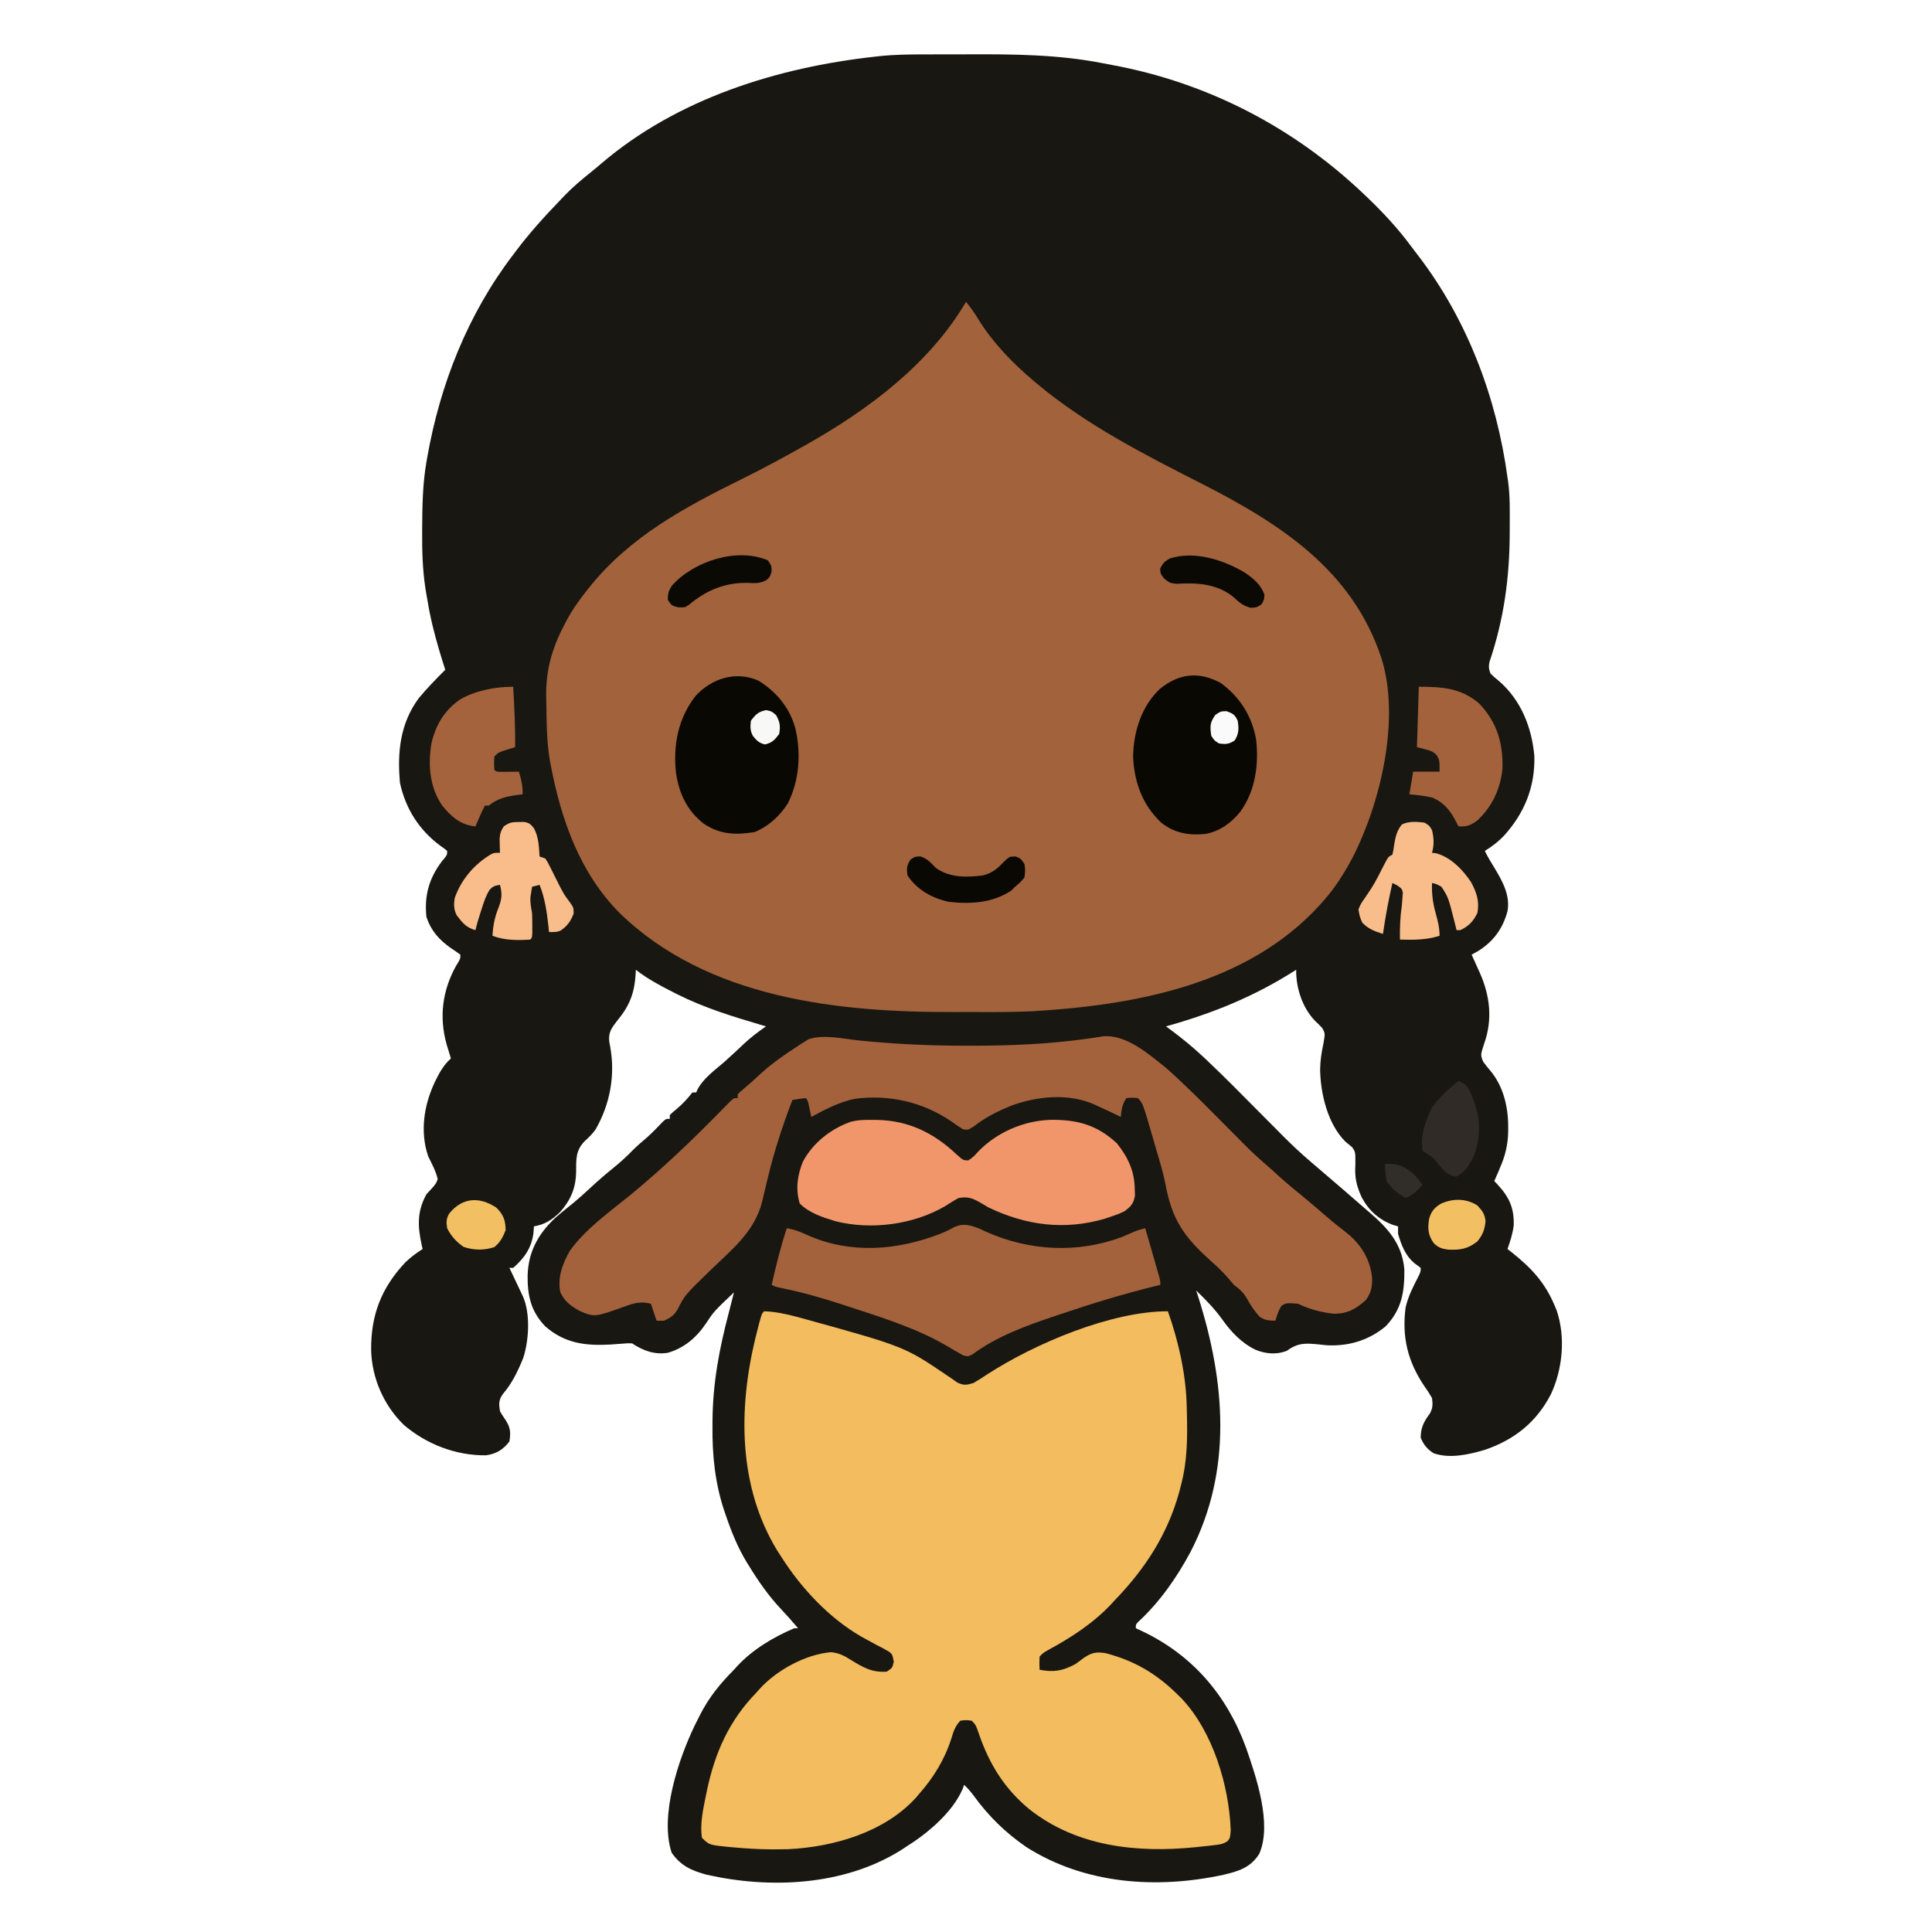
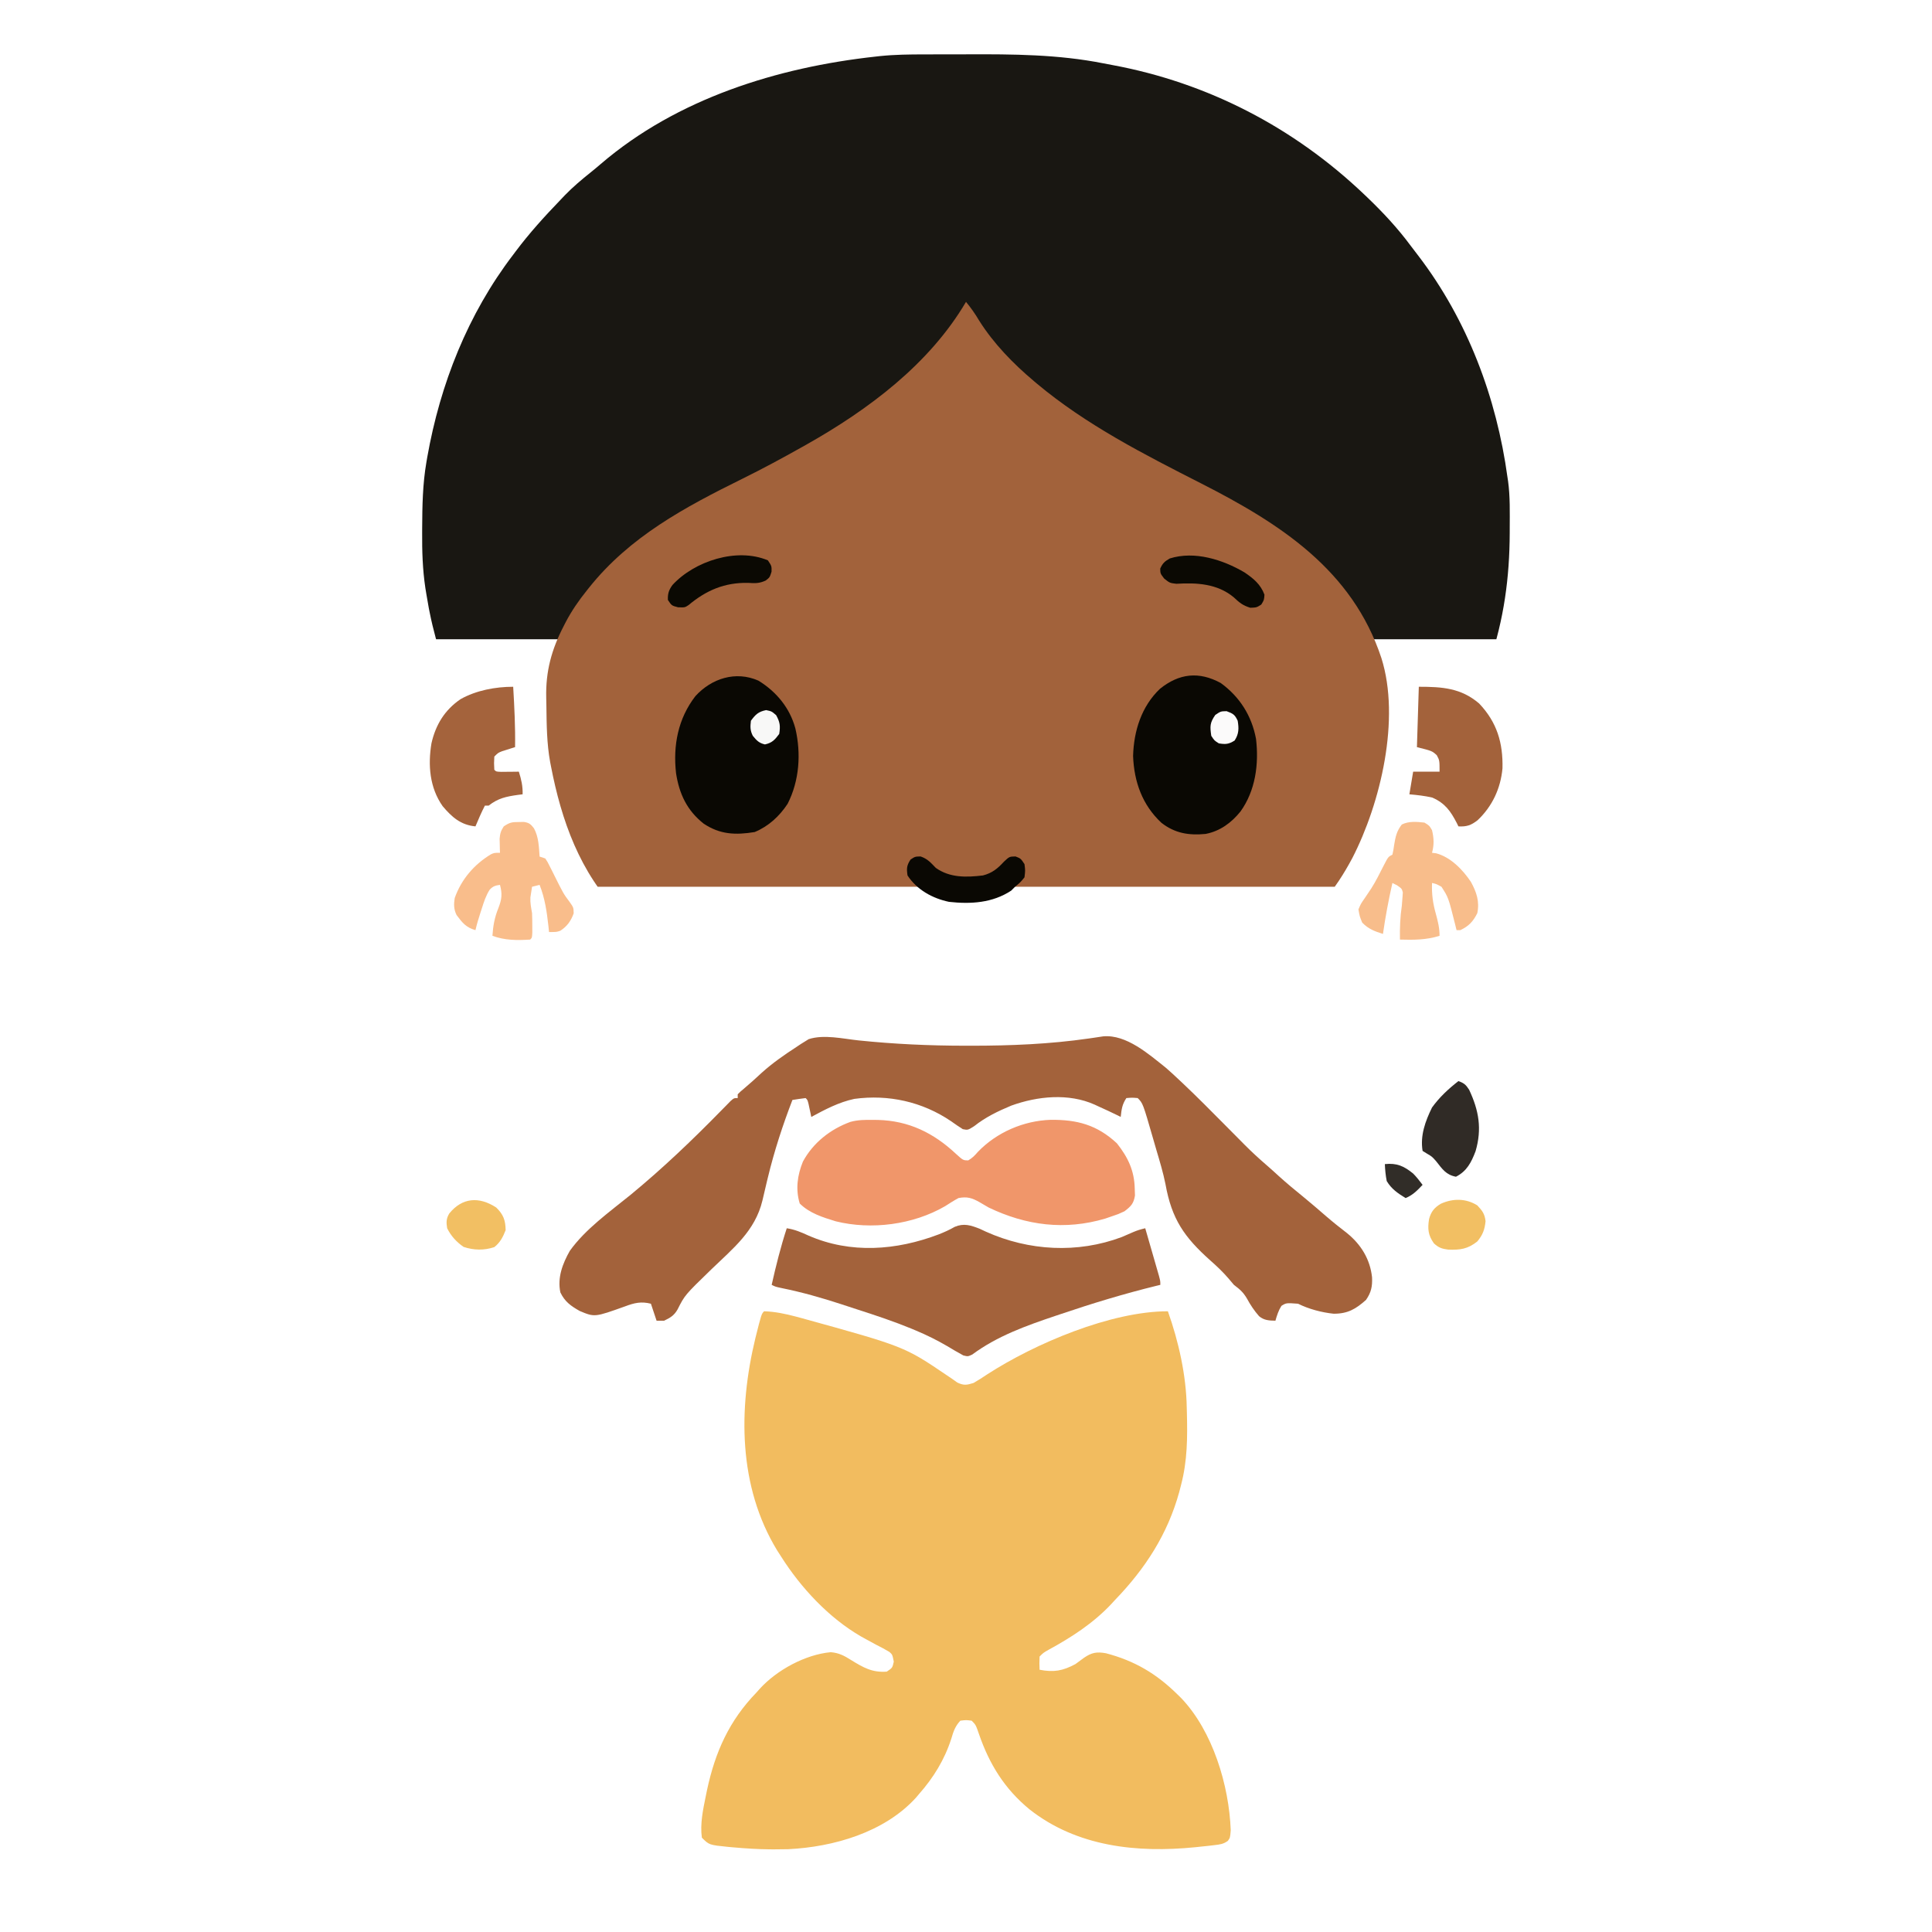
<svg xmlns="http://www.w3.org/2000/svg" viewBox="0 0 1024 1024" preserveAspectRatio="xMidYMid meet" id="mermaid-svg">
-   <path d="M0 0 C1.447 -0.003 2.893 -0.007 4.34 -0.01 C7.366 -0.016 10.393 -0.018 13.419 -0.017 C16.464 -0.017 19.51 -0.024 22.555 -0.038 C46.688 -0.145 70.893 0.005 94.66 4.713 C96.263 5.029 97.869 5.335 99.477 5.631 C150.102 15.003 195.754 38.727 232.965 74.168 C233.564 74.738 234.163 75.308 234.78 75.896 C243.123 83.899 250.768 92.118 257.654 101.409 C258.983 103.192 260.338 104.952 261.699 106.711 C287.762 140.8 303.194 181.89 308.965 224.168 C309.069 224.846 309.173 225.524 309.28 226.223 C310.4 234.431 310.165 242.775 310.152 251.043 C310.151 251.874 310.15 252.705 310.148 253.562 C310.079 277.323 307.095 299.358 299.416 322.01 C298.901 324.472 299.07 325.83 299.965 328.168 C302.004 330.141 302.004 330.141 304.59 332.23 C316.141 342.364 321.855 356.666 323.203 371.852 C323.644 388.194 317.974 402.142 307.15 414.059 C304.016 417.367 300.805 419.781 296.965 422.168 C298.408 425.178 300.064 427.968 301.84 430.793 C306.135 437.952 310.544 445.573 308.965 454.168 C306.48 463.341 301.558 470.094 293.527 475.168 C292.342 475.839 291.155 476.507 289.965 477.168 C290.447 478.23 290.929 479.292 291.426 480.387 C292.064 481.814 292.702 483.241 293.34 484.668 C293.498 485.016 293.498 485.016 294.301 486.777 C299.772 499.088 301.153 511.742 296.527 524.543 C294.638 530.376 294.638 530.376 296.082 533.875 C297.902 536.355 297.902 536.355 299.941 538.73 C306.779 546.967 309.36 557.876 309.34 568.355 C309.339 569.19 309.338 570.025 309.337 570.886 C309.204 577.873 307.794 583.759 304.965 590.168 C304.657 590.921 304.349 591.674 304.031 592.449 C303.374 594.035 302.675 595.605 301.965 597.168 C302.435 597.653 302.906 598.137 303.391 598.637 C309.733 605.465 312.532 611.151 312.27 620.559 C311.758 624.942 310.446 629.025 308.965 633.168 C309.666 633.713 310.367 634.259 311.09 634.82 C321.466 643.068 328.812 650.825 333.965 663.168 C334.306 663.984 334.648 664.8 335 665.641 C339.833 679.826 338.229 696.783 331.965 710.168 C324.327 724.951 312.697 734.174 297.156 739.555 C288.678 742.069 278.512 744.444 269.863 741.438 C266.551 739.439 264.37 736.721 262.965 733.168 C262.965 727.725 264.754 724.481 267.906 720.258 C269.403 717.304 269.395 715.451 268.965 712.168 C267.645 709.845 266.334 707.813 264.777 705.668 C256.05 692.701 252.935 679.696 254.965 664.168 C256.273 658.351 258.912 653.205 261.633 647.941 C262.965 645.168 262.965 645.168 262.965 643.168 C261.913 642.384 260.861 641.6 259.777 640.793 C254.821 636.723 252.786 631.193 250.965 625.168 C250.965 623.848 250.965 622.528 250.965 621.168 C250.099 620.92 249.232 620.673 248.34 620.418 C240.9 617.662 235.448 612.835 231.734 605.855 C228.883 599.596 227.905 595.279 228.34 588.355 C228.38 581.791 228.38 581.791 226.691 579.258 C225.489 578.238 224.271 577.235 223.043 576.246 C213.613 566.816 209.921 550.964 209.652 538.168 C209.717 533.343 210.381 529 211.402 524.293 C212.343 518.842 212.343 518.842 210.75 516 C209.537 514.713 208.279 513.467 206.984 512.262 C200.202 505.23 196.831 494.742 196.965 485.168 C196.498 485.465 196.031 485.761 195.551 486.067 C174.221 499.548 152.243 508.422 127.965 515.168 C128.729 515.727 129.494 516.287 130.281 516.863 C136.335 521.364 142.122 526.059 147.621 531.227 C148.253 531.818 148.884 532.41 149.535 533.019 C158.868 541.832 167.861 550.996 176.902 560.105 C180.513 563.743 184.126 567.376 187.742 571.008 C188.551 571.825 189.359 572.641 190.192 573.483 C194.948 578.259 199.83 582.802 204.965 587.168 C206.07 588.118 207.176 589.069 208.281 590.02 C209.363 590.944 210.445 591.869 211.527 592.793 C218.433 598.706 225.336 604.62 232.176 610.608 C233.345 611.627 234.517 612.641 235.695 613.649 C245.599 622.134 253.104 630.441 254.301 643.965 C254.418 655.855 252.96 665.218 244.371 674.16 C235.368 681.673 224.511 684.838 212.965 684.168 C211.83 684.046 210.696 683.923 209.527 683.797 C202.124 683.036 198.01 682.7 191.965 687.168 C186.533 689.271 180.761 688.746 175.465 686.605 C167.955 682.948 162.487 677.139 157.711 670.398 C153.636 664.769 148.973 659.976 143.965 655.168 C144.152 655.745 144.152 655.745 145.102 658.664 C159.356 703.633 163.293 750.646 140.94 793.771 C133.667 807.327 124.683 820.248 113.328 830.715 C111.965 832.168 111.965 832.168 111.965 834.168 C112.969 834.629 113.973 835.091 115.008 835.566 C141.817 848.218 160.13 869.449 170.328 897.305 C175.743 912.876 184.341 937.887 177.402 953.73 C172.843 961.029 166.379 962.993 158.396 964.852 C123.042 972.503 84.994 969.872 53.965 950.168 C42.827 942.508 33.903 933.755 25.98 922.84 C24.402 920.748 22.881 918.939 20.965 917.168 C20.835 917.533 20.835 917.533 20.18 919.379 C14.672 932.023 1.422 943.024 -10.035 950.168 C-11.025 950.814 -12.015 951.46 -13.035 952.125 C-43.044 970.633 -81.828 972.408 -115.535 964.793 C-123.597 962.594 -129.166 960.103 -134.035 953.168 C-140.529 933.687 -130.431 903.598 -121.871 885.805 C-121.263 884.591 -120.651 883.378 -120.035 882.168 C-119.734 881.562 -119.433 880.955 -119.122 880.331 C-114.364 870.892 -108.421 863.632 -101.035 856.168 C-100.441 855.513 -99.847 854.858 -99.234 854.184 C-91.134 845.42 -79.949 838.768 -69.035 834.168 C-68.375 834.168 -67.715 834.168 -67.035 834.168 C-68.013 833.042 -68.993 831.917 -69.973 830.793 C-70.615 830.054 -71.257 829.316 -71.918 828.555 C-73.304 826.992 -74.715 825.452 -76.152 823.938 C-82.75 816.929 -88.003 809.338 -93.035 801.168 C-93.215 800.879 -93.215 800.879 -94.125 799.416 C-98.989 791.45 -102.338 783.117 -105.348 774.293 C-105.673 773.349 -105.999 772.406 -106.334 771.434 C-111.135 756.693 -112.569 742.258 -112.41 726.855 C-112.406 726.046 -112.401 725.237 -112.396 724.403 C-112.261 704.299 -108.84 686.179 -103.714 666.756 C-102.79 663.234 -101.91 659.702 -101.035 656.168 C-111.655 666.27 -111.655 666.27 -115.723 672.418 C-120.793 680.005 -127.171 685.551 -136.035 688.168 C-143.067 689.338 -149.261 687.017 -155.035 683.168 C-157.373 683.096 -157.373 683.096 -160.121 683.332 C-161.128 683.405 -162.136 683.478 -163.174 683.552 C-164.242 683.632 -165.31 683.711 -166.41 683.793 C-179.62 684.546 -190.664 683.24 -201.035 674.168 C-208.655 666.246 -210.506 657.874 -210.387 647.119 C-209.966 634.697 -204.974 625.481 -196.066 616.965 C-192.798 614.073 -189.392 611.356 -185.992 608.621 C-182.909 606.063 -179.965 603.398 -177.035 600.668 C-173.206 597.1 -169.304 593.701 -165.223 590.418 C-161.482 587.406 -158.04 584.296 -154.707 580.844 C-152.292 578.423 -149.688 576.237 -147.094 574.012 C-144.148 571.374 -141.426 568.534 -138.699 565.672 C-137.035 564.168 -137.035 564.168 -135.035 564.168 C-135.035 563.508 -135.035 562.848 -135.035 562.168 C-133.426 560.617 -133.426 560.617 -131.285 558.855 C-128.118 556.18 -125.604 553.429 -123.035 550.168 C-122.375 550.168 -121.715 550.168 -121.035 550.168 C-120.77 549.576 -120.504 548.985 -120.23 548.375 C-117.135 542.66 -111.277 538.445 -106.406 534.258 C-104.535 532.609 -102.703 530.938 -100.883 529.234 C-100.321 528.709 -99.759 528.184 -99.18 527.643 C-98.073 526.605 -96.968 525.564 -95.867 524.519 C-92.138 521.029 -88.243 518.065 -84.035 515.168 C-84.427 515.053 -84.427 515.053 -86.412 514.469 C-101.709 509.935 -116.74 505.37 -131.035 498.168 C-131.723 497.823 -132.411 497.479 -133.12 497.124 C-140.085 493.602 -146.862 489.986 -153.035 485.168 C-153.061 485.846 -153.087 486.524 -153.113 487.223 C-153.738 497.477 -156.279 504.179 -162.848 512.105 C-165.899 516.035 -167.677 518.326 -167.098 523.355 C-166.93 524.251 -166.762 525.147 -166.59 526.07 C-163.879 541.208 -166.709 556.399 -174.312 569.719 C-176.102 572.264 -178.069 574.123 -180.348 576.23 C-185.061 581.165 -184.621 585.911 -184.683 592.359 C-184.856 600.904 -187.496 607.16 -193.188 613.605 C-197.497 617.731 -201.139 620.164 -207.035 621.168 C-207.118 622.323 -207.2 623.478 -207.285 624.668 C-208.307 632.588 -212.102 638.008 -218.035 643.168 C-218.695 643.168 -219.355 643.168 -220.035 643.168 C-219.469 644.36 -218.903 645.553 -218.32 646.781 C-217.579 648.348 -216.838 649.914 -216.098 651.48 C-215.724 652.266 -215.351 653.052 -214.967 653.861 C-214.609 654.619 -214.251 655.376 -213.883 656.156 C-213.553 656.853 -213.223 657.549 -212.883 658.267 C-208.829 667.357 -209.694 681.476 -212.66 690.793 C-215.39 697.56 -218.623 704.375 -223.41 709.918 C-225.797 713.222 -225.645 715.172 -225.035 719.168 C-223.906 721.113 -223.906 721.113 -222.535 723.105 C-219.602 727.429 -219.185 729.984 -220.035 735.168 C-223.368 739.548 -226.956 741.731 -232.402 742.504 C-248.228 742.75 -264.089 736.639 -276.035 726.355 C-286.659 716.012 -292.982 701.511 -293.328 686.684 C-293.476 668.249 -287.978 653.854 -275.258 640.305 C-272.369 637.527 -269.41 635.322 -266.035 633.168 C-266.107 632.859 -266.107 632.859 -266.473 631.297 C-268.675 621.249 -269.104 613.444 -264.035 604.168 C-262.866 602.86 -261.679 601.567 -260.473 600.293 C-258.906 598.359 -258.906 598.359 -258.035 596.168 C-259.036 591.849 -261.074 588.122 -263.035 584.168 C-267.578 571.048 -265.336 556.828 -259.516 544.541 C-257.168 539.752 -255.04 535.759 -251.035 532.168 C-251.24 531.504 -251.445 530.84 -251.656 530.156 C-251.926 529.273 -252.195 528.39 -252.473 527.48 C-252.739 526.61 -253.006 525.74 -253.281 524.844 C-257.387 510.272 -255.615 496.199 -248.285 483.043 C-247.857 482.339 -247.429 481.635 -246.988 480.91 C-246.035 479.168 -246.035 479.168 -246.035 477.168 C-247.706 475.928 -249.424 474.752 -251.16 473.605 C-257.361 469.226 -261.616 464.424 -264.035 457.168 C-265.185 445.753 -262.657 436.684 -255.723 427.543 C-255.467 427.237 -255.467 427.237 -254.172 425.691 C-253.035 424.168 -253.035 424.168 -253.035 422.168 C-254.539 420.906 -254.539 420.906 -256.598 419.48 C-267.809 411.185 -275.023 399.951 -278.035 386.168 C-279.55 370.044 -277.967 354.491 -268.035 341.168 C-263.646 335.887 -258.905 331.004 -254.035 326.168 C-254.422 324.956 -254.809 323.745 -255.207 322.496 C-257.964 313.691 -260.481 304.909 -262.285 295.855 C-262.436 295.106 -262.586 294.357 -262.741 293.585 C-263.211 291.118 -263.632 288.647 -264.035 286.168 C-264.215 285.073 -264.394 283.978 -264.579 282.849 C-266.053 272.991 -266.356 263.368 -266.285 253.418 C-266.283 253.022 -266.283 253.022 -266.275 251.017 C-266.215 239.309 -266.03 227.733 -264.035 216.168 C-263.884 215.284 -263.734 214.4 -263.579 213.49 C-256.71 174.675 -242.051 137.6 -218.035 106.168 C-217.614 105.606 -217.194 105.044 -216.76 104.465 C-209.486 94.754 -201.446 85.902 -193.035 77.168 C-192.282 76.374 -191.53 75.58 -190.754 74.762 C-186.413 70.279 -181.727 66.333 -176.855 62.438 C-175.076 61.006 -173.318 59.548 -171.59 58.055 C-131.231 23.453 -78.013 6.87 -26.035 1.168 C-25.267 1.081 -24.499 0.994 -23.708 0.904 C-15.805 0.086 -7.939 0.004 0 0 Z " fill="#191712" transform="translate(490.0352,28.83203)" />
-   <path d="M0 0 C2.621 3.168 4.857 6.333 6.938 9.875 C14.669 22.133 24.955 32.69 36 42 C36.51 42.432 37.021 42.864 37.547 43.309 C63.755 65.228 94.361 80.814 124.633 96.223 C166.439 117.503 204.789 142.11 220.186 188.835 C230.319 220.93 219.835 265.54 204.75 294.812 C200.26 303.216 195.394 310.893 189 318 C188.497 318.562 187.993 319.125 187.475 319.704 C148.964 361.964 89.518 372.788 35 376 C24.955 376.458 14.896 376.439 4.843 376.391 C1.224 376.374 -2.395 376.384 -6.014 376.401 C-67.945 376.65 -137.145 369.167 -183.625 323.875 C-204.636 302.7 -214.478 274.706 -220 246 C-220.134 245.311 -220.268 244.622 -220.407 243.912 C-222.203 234.1 -222.271 224.088 -222.404 214.14 C-222.426 212.657 -222.455 211.173 -222.493 209.69 C-222.813 195.771 -219.647 184.182 -213.188 171.75 C-212.847 171.085 -212.506 170.42 -212.156 169.735 C-208.991 163.714 -205.272 158.296 -201 153 C-200.594 152.489 -200.188 151.977 -199.77 151.451 C-178.249 124.471 -149.038 108.812 -118.541 93.76 C-107.856 88.477 -97.388 82.843 -87 77 C-86.244 76.577 -85.489 76.153 -84.71 75.717 C-51.794 57.164 -19.45 33.064 0 0 Z " fill="#A2623B" transform="translate(512,160)" />
+   <defs>
+     <clipPath id="hair-clip">
+       <rect x="-512" y="-512" width="2048" height="822" />
+     </clipPath>
+   </defs>
+   <path d="M0 0 C1.447 -0.003 2.893 -0.007 4.34 -0.01 C7.366 -0.016 10.393 -0.018 13.419 -0.017 C16.464 -0.017 19.51 -0.024 22.555 -0.038 C46.688 -0.145 70.893 0.005 94.66 4.713 C96.263 5.029 97.869 5.335 99.477 5.631 C150.102 15.003 195.754 38.727 232.965 74.168 C233.564 74.738 234.163 75.308 234.78 75.896 C243.123 83.899 250.768 92.118 257.654 101.409 C258.983 103.192 260.338 104.952 261.699 106.711 C287.762 140.8 303.194 181.89 308.965 224.168 C309.069 224.846 309.173 225.524 309.28 226.223 C310.4 234.431 310.165 242.775 310.152 251.043 C310.151 251.874 310.15 252.705 310.148 253.562 C310.079 277.323 307.095 299.358 299.416 322.01 C298.901 324.472 299.07 325.83 299.965 328.168 C302.004 330.141 302.004 330.141 304.59 332.23 C316.141 342.364 321.855 356.666 323.203 371.852 C323.644 388.194 317.974 402.142 307.15 414.059 C304.016 417.367 300.805 419.781 296.965 422.168 C298.408 425.178 300.064 427.968 301.84 430.793 C306.135 437.952 310.544 445.573 308.965 454.168 C306.48 463.341 301.558 470.094 293.527 475.168 C292.342 475.839 291.155 476.507 289.965 477.168 C290.447 478.23 290.929 479.292 291.426 480.387 C292.064 481.814 292.702 483.241 293.34 484.668 C293.498 485.016 293.498 485.016 294.301 486.777 C299.772 499.088 301.153 511.742 296.527 524.543 C294.638 530.376 294.638 530.376 296.082 533.875 C297.902 536.355 297.902 536.355 299.941 538.73 C306.779 546.967 309.36 557.876 309.34 568.355 C309.339 569.19 309.338 570.025 309.337 570.886 C309.204 577.873 307.794 583.759 304.965 590.168 C304.657 590.921 304.349 591.674 304.031 592.449 C303.374 594.035 302.675 595.605 301.965 597.168 C302.435 597.653 302.906 598.137 303.391 598.637 C309.733 605.465 312.532 611.151 312.27 620.559 C311.758 624.942 310.446 629.025 308.965 633.168 C309.666 633.713 310.367 634.259 311.09 634.82 C321.466 643.068 328.812 650.825 333.965 663.168 C334.306 663.984 334.648 664.8 335 665.641 C339.833 679.826 338.229 696.783 331.965 710.168 C324.327 724.951 312.697 734.174 297.156 739.555 C288.678 742.069 278.512 744.444 269.863 741.438 C266.551 739.439 264.37 736.721 262.965 733.168 C262.965 727.725 264.754 724.481 267.906 720.258 C269.403 717.304 269.395 715.451 268.965 712.168 C267.645 709.845 266.334 707.813 264.777 705.668 C256.05 692.701 252.935 679.696 254.965 664.168 C256.273 658.351 258.912 653.205 261.633 647.941 C262.965 645.168 262.965 645.168 262.965 643.168 C261.913 642.384 260.861 641.6 259.777 640.793 C254.821 636.723 252.786 631.193 250.965 625.168 C250.965 623.848 250.965 622.528 250.965 621.168 C250.099 620.92 249.232 620.673 248.34 620.418 C240.9 617.662 235.448 612.835 231.734 605.855 C228.883 599.596 227.905 595.279 228.34 588.355 C228.38 581.791 228.38 581.791 226.691 579.258 C225.489 578.238 224.271 577.235 223.043 576.246 C213.613 566.816 209.921 550.964 209.652 538.168 C209.717 533.343 210.381 529 211.402 524.293 C212.343 518.842 212.343 518.842 210.75 516 C209.537 514.713 208.279 513.467 206.984 512.262 C200.202 505.23 196.831 494.742 196.965 485.168 C196.498 485.465 196.031 485.761 195.551 486.067 C174.221 499.548 152.243 508.422 127.965 515.168 C128.729 515.727 129.494 516.287 130.281 516.863 C136.335 521.364 142.122 526.059 147.621 531.227 C148.253 531.818 148.884 532.41 149.535 533.019 C158.868 541.832 167.861 550.996 176.902 560.105 C180.513 563.743 184.126 567.376 187.742 571.008 C188.551 571.825 189.359 572.641 190.192 573.483 C194.948 578.259 199.83 582.802 204.965 587.168 C206.07 588.118 207.176 589.069 208.281 590.02 C209.363 590.944 210.445 591.869 211.527 592.793 C218.433 598.706 225.336 604.62 232.176 610.608 C233.345 611.627 234.517 612.641 235.695 613.649 C245.599 622.134 253.104 630.441 254.301 643.965 C254.418 655.855 252.96 665.218 244.371 674.16 C235.368 681.673 224.511 684.838 212.965 684.168 C211.83 684.046 210.696 683.923 209.527 683.797 C202.124 683.036 198.01 682.7 191.965 687.168 C186.533 689.271 180.761 688.746 175.465 686.605 C167.955 682.948 162.487 677.139 157.711 670.398 C153.636 664.769 148.973 659.976 143.965 655.168 C144.152 655.745 144.152 655.745 145.102 658.664 C159.356 703.633 163.293 750.646 140.94 793.771 C133.667 807.327 124.683 820.248 113.328 830.715 C111.965 832.168 111.965 832.168 111.965 834.168 C112.969 834.629 113.973 835.091 115.008 835.566 C141.817 848.218 160.13 869.449 170.328 897.305 C175.743 912.876 184.341 937.887 177.402 953.73 C172.843 961.029 166.379 962.993 158.396 964.852 C123.042 972.503 84.994 969.872 53.965 950.168 C42.827 942.508 33.903 933.755 25.98 922.84 C24.402 920.748 22.881 918.939 20.965 917.168 C20.835 917.533 20.835 917.533 20.18 919.379 C14.672 932.023 1.422 943.024 -10.035 950.168 C-11.025 950.814 -12.015 951.46 -13.035 952.125 C-43.044 970.633 -81.828 972.408 -115.535 964.793 C-123.597 962.594 -129.166 960.103 -134.035 953.168 C-140.529 933.687 -130.431 903.598 -121.871 885.805 C-121.263 884.591 -120.651 883.378 -120.035 882.168 C-119.734 881.562 -119.433 880.955 -119.122 880.331 C-114.364 870.892 -108.421 863.632 -101.035 856.168 C-100.441 855.513 -99.847 854.858 -99.234 854.184 C-91.134 845.42 -79.949 838.768 -69.035 834.168 C-68.375 834.168 -67.715 834.168 -67.035 834.168 C-68.013 833.042 -68.993 831.917 -69.973 830.793 C-70.615 830.054 -71.257 829.316 -71.918 828.555 C-73.304 826.992 -74.715 825.452 -76.152 823.938 C-82.75 816.929 -88.003 809.338 -93.035 801.168 C-93.215 800.879 -93.215 800.879 -94.125 799.416 C-98.989 791.45 -102.338 783.117 -105.348 774.293 C-105.673 773.349 -105.999 772.406 -106.334 771.434 C-111.135 756.693 -112.569 742.258 -112.41 726.855 C-112.406 726.046 -112.401 725.237 -112.396 724.403 C-112.261 704.299 -108.84 686.179 -103.714 666.756 C-102.79 663.234 -101.91 659.702 -101.035 656.168 C-111.655 666.27 -111.655 666.27 -115.723 672.418 C-120.793 680.005 -127.171 685.551 -136.035 688.168 C-143.067 689.338 -149.261 687.017 -155.035 683.168 C-157.373 683.096 -157.373 683.096 -160.121 683.332 C-161.128 683.405 -162.136 683.478 -163.174 683.552 C-164.242 683.632 -165.31 683.711 -166.41 683.793 C-179.62 684.546 -190.664 683.24 -201.035 674.168 C-208.655 666.246 -210.506 657.874 -210.387 647.119 C-209.966 634.697 -204.974 625.481 -196.066 616.965 C-192.798 614.073 -189.392 611.356 -185.992 608.621 C-182.909 606.063 -179.965 603.398 -177.035 600.668 C-173.206 597.1 -169.304 593.701 -165.223 590.418 C-161.482 587.406 -158.04 584.296 -154.707 580.844 C-152.292 578.423 -149.688 576.237 -147.094 574.012 C-144.148 571.374 -141.426 568.534 -138.699 565.672 C-137.035 564.168 -137.035 564.168 -135.035 564.168 C-135.035 563.508 -135.035 562.848 -135.035 562.168 C-133.426 560.617 -133.426 560.617 -131.285 558.855 C-128.118 556.18 -125.604 553.429 -123.035 550.168 C-122.375 550.168 -121.715 550.168 -121.035 550.168 C-120.77 549.576 -120.504 548.985 -120.23 548.375 C-117.135 542.66 -111.277 538.445 -106.406 534.258 C-104.535 532.609 -102.703 530.938 -100.883 529.234 C-100.321 528.709 -99.759 528.184 -99.18 527.643 C-98.073 526.605 -96.968 525.564 -95.867 524.519 C-92.138 521.029 -88.243 518.065 -84.035 515.168 C-84.427 515.053 -84.427 515.053 -86.412 514.469 C-101.709 509.935 -116.74 505.37 -131.035 498.168 C-131.723 497.823 -132.411 497.479 -133.12 497.124 C-140.085 493.602 -146.862 489.986 -153.035 485.168 C-153.061 485.846 -153.087 486.524 -153.113 487.223 C-153.738 497.477 -156.279 504.179 -162.848 512.105 C-165.899 516.035 -167.677 518.326 -167.098 523.355 C-166.93 524.251 -166.762 525.147 -166.59 526.07 C-163.879 541.208 -166.709 556.399 -174.312 569.719 C-176.102 572.264 -178.069 574.123 -180.348 576.23 C-185.061 581.165 -184.621 585.911 -184.683 592.359 C-184.856 600.904 -187.496 607.16 -193.188 613.605 C-197.497 617.731 -201.139 620.164 -207.035 621.168 C-207.118 622.323 -207.2 623.478 -207.285 624.668 C-208.307 632.588 -212.102 638.008 -218.035 643.168 C-218.695 643.168 -219.355 643.168 -220.035 643.168 C-219.469 644.36 -218.903 645.553 -218.32 646.781 C-217.579 648.348 -216.838 649.914 -216.098 651.48 C-215.724 652.266 -215.351 653.052 -214.967 653.861 C-214.609 654.619 -214.251 655.376 -213.883 656.156 C-213.553 656.853 -213.223 657.549 -212.883 658.267 C-208.829 667.357 -209.694 681.476 -212.66 690.793 C-215.39 697.56 -218.623 704.375 -223.41 709.918 C-225.797 713.222 -225.645 715.172 -225.035 719.168 C-223.906 721.113 -223.906 721.113 -222.535 723.105 C-219.602 727.429 -219.185 729.984 -220.035 735.168 C-223.368 739.548 -226.956 741.731 -232.402 742.504 C-248.228 742.75 -264.089 736.639 -276.035 726.355 C-286.659 716.012 -292.982 701.511 -293.328 686.684 C-293.476 668.249 -287.978 653.854 -275.258 640.305 C-272.369 637.527 -269.41 635.322 -266.035 633.168 C-266.107 632.859 -266.107 632.859 -266.473 631.297 C-268.675 621.249 -269.104 613.444 -264.035 604.168 C-262.866 602.86 -261.679 601.567 -260.473 600.293 C-258.906 598.359 -258.906 598.359 -258.035 596.168 C-259.036 591.849 -261.074 588.122 -263.035 584.168 C-267.578 571.048 -265.336 556.828 -259.516 544.541 C-257.168 539.752 -255.04 535.759 -251.035 532.168 C-251.24 531.504 -251.445 530.84 -251.656 530.156 C-251.926 529.273 -252.195 528.39 -252.473 527.48 C-252.739 526.61 -253.006 525.74 -253.281 524.844 C-257.387 510.272 -255.615 496.199 -248.285 483.043 C-247.857 482.339 -247.429 481.635 -246.988 480.91 C-246.035 479.168 -246.035 479.168 -246.035 477.168 C-247.706 475.928 -249.424 474.752 -251.16 473.605 C-257.361 469.226 -261.616 464.424 -264.035 457.168 C-265.185 445.753 -262.657 436.684 -255.723 427.543 C-255.467 427.237 -255.467 427.237 -254.172 425.691 C-253.035 424.168 -253.035 424.168 -253.035 422.168 C-254.539 420.906 -254.539 420.906 -256.598 419.48 C-267.809 411.185 -275.023 399.951 -278.035 386.168 C-279.55 370.044 -277.967 354.491 -268.035 341.168 C-263.646 335.887 -258.905 331.004 -254.035 326.168 C-254.422 324.956 -254.809 323.745 -255.207 322.496 C-257.964 313.691 -260.481 304.909 -262.285 295.855 C-262.436 295.106 -262.586 294.357 -262.741 293.585 C-263.211 291.118 -263.632 288.647 -264.035 286.168 C-264.215 285.073 -264.394 283.978 -264.579 282.849 C-266.053 272.991 -266.356 263.368 -266.285 253.418 C-266.283 253.022 -266.283 253.022 -266.275 251.017 C-266.215 239.309 -266.03 227.733 -264.035 216.168 C-263.884 215.284 -263.734 214.4 -263.579 213.49 C-256.71 174.675 -242.051 137.6 -218.035 106.168 C-217.614 105.606 -217.194 105.044 -216.76 104.465 C-209.486 94.754 -201.446 85.902 -193.035 77.168 C-192.282 76.374 -191.53 75.58 -190.754 74.762 C-186.413 70.279 -181.727 66.333 -176.855 62.438 C-175.076 61.006 -173.318 59.548 -171.59 58.055 C-131.231 23.453 -78.013 6.87 -26.035 1.168 C-25.267 1.081 -24.499 0.994 -23.708 0.904 C-15.805 0.086 -7.939 0.004 0 0 Z " fill="#191712" transform="translate(490.0352,28.83203)" clip-path="url(#hair-clip)" />
+   <path d="M0 0 C2.621 3.168 4.857 6.333 6.938 9.875 C14.669 22.133 24.955 32.69 36 42 C36.51 42.432 37.021 42.864 37.547 43.309 C63.755 65.228 94.361 80.814 124.633 96.223 C166.439 117.503 204.789 142.11 220.186 188.835 C230.319 220.93 219.835 265.54 204.75 294.812 C200.26 303.216 195.394 310.893 189 318 C188.497 318.562 187.993 319.125 187.475 319.704 C148.964 361.964 89.518 372.788 35 376 C24.955 376.458 14.896 376.439 4.843 376.391 C1.224 376.374 -2.395 376.384 -6.014 376.401 C-67.945 376.65 -137.145 369.167 -183.625 323.875 C-204.636 302.7 -214.478 274.706 -220 246 C-220.134 245.311 -220.268 244.622 -220.407 243.912 C-222.203 234.1 -222.271 224.088 -222.404 214.14 C-222.426 212.657 -222.455 211.173 -222.493 209.69 C-222.813 195.771 -219.647 184.182 -213.188 171.75 C-212.847 171.085 -212.506 170.42 -212.156 169.735 C-208.991 163.714 -205.272 158.296 -201 153 C-200.594 152.489 -200.188 151.977 -199.77 151.451 C-178.249 124.471 -149.038 108.812 -118.541 93.76 C-107.856 88.477 -97.388 82.843 -87 77 C-86.244 76.577 -85.489 76.153 -84.71 75.717 C-51.794 57.164 -19.45 33.064 0 0 Z " fill="#A2623B" transform="translate(512,160)" clip-path="url(#hair-clip)" />
  <path d="M0 0 C5.7 0.183 11.317 1.351 16.812 2.812 C17.585 3.018 18.358 3.223 19.154 3.434 C74.308 18.659 74.308 18.659 96.895 33.961 C97.857 34.613 98.82 35.265 99.812 35.938 C100.665 36.545 101.517 37.152 102.395 37.777 C105.854 39.401 107.364 39.135 111 38 C113.507 36.545 115.86 35.061 118.25 33.438 C143.477 17.116 183.809 0 214 0 C219.7 16.018 223.724 33.982 224 51 C224.024 51.892 224.049 52.783 224.074 53.702 C224.41 66.83 224.351 79.247 221 92 C220.836 92.637 220.836 92.637 220.004 95.859 C213.797 118.288 201.989 136.419 186 153 C185.642 153.389 185.642 153.389 183.832 155.359 C174.349 165.394 162.794 172.885 150.73 179.441 C148 181 148 181 146 183 C145.875 186.625 145.875 186.625 146 190 C153.486 191.449 158.28 190.615 165 187 C166.512 185.913 168.012 184.808 169.5 183.688 C173.629 180.848 176.294 180.385 181.203 181.262 C196.386 185.27 207.837 192.024 219 203 C219.7 203.687 220.4 204.374 221.121 205.082 C237.796 222.602 246.434 251.303 247.312 275.062 C247 279 247 279 245.81 280.687 C243.435 282.41 241.633 282.611 238.723 282.949 C238.192 283.012 238.192 283.012 235.508 283.332 C234.371 283.449 233.234 283.566 232.062 283.688 C230.893 283.813 229.723 283.938 228.517 284.067 C197.669 287.16 165.753 283.818 140.624 263.965 C127.431 253.094 119.408 240.108 113.901 224.154 C112.181 219.181 112.181 219.181 110 217 C107.062 216.625 107.062 216.625 104 217 C101.31 219.863 100.323 222.707 99.25 226.438 C95.636 237.676 89.792 247.189 82 256 C81.493 256.601 80.987 257.201 80.465 257.82 C63.769 276.182 36.803 283.947 12.756 285.108 C10.419 285.17 8.087 285.19 5.75 285.188 C5.326 285.187 5.326 285.187 3.179 285.185 C-3.388 285.124 -9.898 284.724 -16.438 284.125 C-17.319 284.047 -18.2 283.968 -19.108 283.887 C-29.128 282.872 -29.128 282.872 -33 279 C-33.999 271.675 -32.402 264.217 -30.938 257.062 C-30.715 255.973 -30.492 254.883 -30.263 253.761 C-25.929 233.575 -18.516 216.967 -4 202 C-3.45 201.376 -2.899 200.752 -2.332 200.109 C6.744 190.16 21.787 181.942 35.305 180.695 C39.659 181.054 42.523 182.587 46.125 184.875 C52.557 188.823 57.251 191.574 65 191 C68 189 68 189 68.727 185.703 C68 182 68 182 66.433 180.576 C64.131 179.172 61.788 177.951 59.375 176.75 C57.612 175.798 55.852 174.839 54.098 173.871 C53.226 173.391 52.355 172.912 51.458 172.417 C34.341 162.545 19.476 146.576 9 130 C8.295 128.906 7.59 127.811 6.863 126.684 C-13.746 92.806 -13.702 51.848 -4.656 14.332 C-1.415 1.415 -1.415 1.415 0 0 Z " fill="#F2BC5F" transform="translate(405,695)" />
  <path d="M0 0 C2.366 2.046 4.652 4.169 6.926 6.316 C7.567 6.918 8.207 7.52 8.867 8.14 C16.556 15.405 23.995 22.921 31.438 30.438 C34.204 33.231 36.974 36.021 39.746 38.809 C40.052 39.119 40.052 39.119 41.599 40.687 C45.349 44.457 49.225 48.022 53.253 51.493 C55.478 53.412 57.644 55.393 59.812 57.375 C64.103 61.247 68.524 64.916 73.016 68.551 C76.998 71.819 80.899 75.177 84.79 78.553 C88.438 81.707 92.176 84.685 96 87.625 C103.377 93.622 108.184 101.419 109.215 110.996 C109.443 115.822 108.749 119.048 106 123 C100.571 127.83 96.289 130.346 88.82 130.297 C82.529 129.635 75.675 127.837 70 125 C63.734 124.544 63.734 124.544 61.188 126.125 C59.607 128.62 58.817 131.174 58 134 C54.648 133.933 51.994 133.826 49.34 131.621 C46.797 128.715 44.77 125.706 42.938 122.312 C40.904 118.836 39.157 117.423 36 115 C34.998 113.856 34.018 112.693 33.051 111.52 C30.095 108.083 26.937 105.091 23.531 102.102 C9.727 89.748 3.067 80.295 -0.275 61.605 C-1.506 55.482 -3.305 49.528 -5.083 43.545 C-5.67 41.56 -6.241 39.571 -6.808 37.58 C-12.242 18.758 -12.242 18.758 -15 16 C-17.938 15.75 -17.938 15.75 -21 16 C-23.296 19.445 -23.54 21.938 -24 26 C-24.5 25.743 -25 25.487 -25.516 25.223 C-28.897 23.559 -32.315 21.986 -35.75 20.438 C-36.428 20.121 -37.106 19.805 -37.805 19.479 C-51.589 13.307 -68.075 14.962 -82 20 C-88.973 22.894 -95.736 26.166 -101.652 30.879 C-105 33 -105 33 -107.691 32.484 C-109.818 31.117 -111.902 29.749 -113.938 28.25 C-129.149 17.933 -147.087 13.974 -165.191 16.434 C-173.43 18.2 -180.644 22.028 -188 26 C-188.133 25.362 -188.266 24.724 -188.402 24.066 C-188.579 23.24 -188.756 22.414 -188.938 21.562 C-189.112 20.739 -189.286 19.915 -189.465 19.066 C-190 17 -190 17 -191 16 C-193.339 16.287 -195.674 16.619 -198 17 C-203.152 30.375 -207.618 44.072 -210.984 58.004 C-211.152 58.691 -211.321 59.378 -211.494 60.086 C-212.324 63.485 -213.13 66.887 -213.896 70.302 C-217.802 86.541 -229.495 95.682 -241.115 106.923 C-255.014 120.399 -255.014 120.399 -258.907 128.086 C-260.709 131.242 -262.751 132.446 -266 134 C-267.32 134 -268.64 134 -270 134 C-270.99 131.03 -271.98 128.06 -273 125 C-278.149 123.677 -281.777 124.559 -286.625 126.375 C-302.82 132.177 -302.82 132.177 -310.77 128.836 C-315.483 126.144 -318.589 123.989 -321 119 C-322.641 111.11 -319.837 103.812 -316 97 C-307.646 85.327 -294.906 76.331 -283.852 67.348 C-266.791 53.302 -250.861 38.099 -235.423 22.299 C-234.614 21.478 -233.806 20.658 -232.973 19.812 C-232.253 19.076 -231.534 18.34 -230.793 17.582 C-229 16 -229 16 -227 16 C-227 15.34 -227 14.68 -227 14 C-225.602 12.59 -225.602 12.59 -223.625 10.938 C-220.439 8.243 -217.361 5.474 -214.312 2.625 C-208.593 -2.532 -202.443 -6.81 -196 -11 C-195.171 -11.553 -194.342 -12.106 -193.488 -12.676 C-192.75 -13.133 -192.011 -13.591 -191.25 -14.062 C-190.943 -14.254 -190.943 -14.254 -189.391 -15.223 C-181.291 -17.856 -171.228 -15.428 -162.938 -14.562 C-144.147 -12.621 -125.579 -11.765 -106.688 -11.75 C-106.129 -11.749 -106.129 -11.749 -103.305 -11.745 C-82.395 -11.743 -61.619 -12.587 -40.9 -15.583 C-40.562 -15.631 -40.562 -15.631 -38.85 -15.875 C-36.977 -16.147 -35.105 -16.432 -33.233 -16.717 C-20.98 -17.789 -9.125 -7.269 0 0 Z " fill="#A3623B" transform="translate(618,566)" />
  <path d="M0 0 C1.092 0.509 2.184 1.018 3.309 1.543 C26.062 11.769 51.88 13.199 75.32 4.387 C77.336 3.55 79.342 2.686 81.328 1.781 C83.482 0.845 85.47 0.265 87.746 -0.27 C88.889 3.681 90.028 7.632 91.164 11.583 C91.551 12.928 91.939 14.273 92.328 15.617 C92.887 17.547 93.441 19.479 93.996 21.41 C94.331 22.573 94.666 23.735 95.012 24.933 C95.746 27.73 95.746 27.73 95.746 29.73 C95.068 29.894 94.389 30.058 93.69 30.227 C76.498 34.445 59.697 39.549 42.934 45.23 C42.007 45.541 41.08 45.851 40.126 46.171 C24.655 51.37 9.253 56.873 -3.957 66.676 C-6.254 67.73 -6.254 67.73 -8.668 67.137 C-11.62 65.531 -14.503 63.845 -17.379 62.105 C-22.705 58.995 -28.118 56.325 -33.805 53.941 C-34.212 53.771 -34.212 53.771 -36.272 52.907 C-45.477 49.125 -54.884 45.99 -64.352 42.938 C-67.321 41.979 -70.285 41.002 -73.248 40.023 C-83.719 36.602 -94.129 33.642 -104.927 31.448 C-108.254 30.73 -108.254 30.73 -110.254 29.73 C-107.97 19.585 -105.488 9.622 -102.254 -0.27 C-98.045 0.374 -94.611 1.827 -90.754 3.605 C-68.357 13.372 -44.191 11.517 -21.705 2.976 C-18.741 1.808 -15.989 0.577 -13.227 -1.02 C-8.383 -3.056 -4.758 -1.857 0 0 Z " fill="#A3623B" transform="translate(519.2539,651.2695)" />
  <path d="M0 0 C0.438 0.004 0.438 0.004 2.652 0.023 C18.985 0.433 32.163 6.875 43.961 17.918 C47.827 21.428 47.827 21.428 50.543 21.477 C52.763 20.217 54.079 18.807 55.75 16.875 C65.726 6.547 79.919 0.456 94.143 -0.031 C108.199 -0.188 118.822 2.604 129.375 12.438 C135.232 19.851 138.636 26.966 138.812 36.5 C138.852 37.687 138.892 38.874 138.934 40.098 C138.205 44.456 136.843 45.76 133.375 48.438 C130.141 49.949 130.141 49.949 126.625 51.125 C125.475 51.521 124.325 51.916 123.141 52.324 C101.831 58.624 81.328 56.026 61.375 46.438 C59.763 45.514 58.158 44.577 56.562 43.625 C52.573 41.38 50.019 40.541 45.375 41.438 C42.916 42.778 40.587 44.269 38.23 45.781 C21.345 55.575 -0.795 58.444 -19.688 53.75 C-26.54 51.646 -33.586 49.477 -38.75 44.312 C-41.042 36.782 -40.002 29.348 -37.078 22.141 C-31.691 12.12 -22.447 4.874 -11.849 1.046 C-7.916 -0.03 -4.056 -0.049 0 0 Z " fill="#F0966A" transform="translate(462.625,593.5625)" />
  <path d="M0 0 C10.037 7.278 16.459 17.385 18.719 29.641 C20.303 42.933 18.432 57.049 10.504 68.082 C5.704 74.057 -0.347 78.542 -8 80 C-16.888 80.866 -24.314 79.67 -31.449 74.082 C-41.539 64.659 -45.935 52.356 -46.438 38.688 C-46.071 25.405 -41.989 12.432 -32.25 3.125 C-21.993 -5.155 -11.488 -6.236 0 0 Z " fill="#0A0803" transform="translate(647,362)" />
  <path d="M0 0 C9.552 5.884 16.636 14.459 19.562 25.305 C22.662 38.599 21.719 52.984 15.461 65.262 C11.136 71.843 5.344 77.197 -1.996 80.234 C-12.098 81.891 -20.399 81.584 -29.047 75.773 C-37.879 68.8 -41.993 59.997 -43.68 49.043 C-45.34 34.305 -42.603 20.06 -33.402 8.176 C-24.845 -1.209 -12.031 -5.325 0 0 Z " fill="#0A0803" transform="translate(401.9961,360.7656)" />
  <path d="M0 0 C12.352 0 22.404 0.635 32 8.891 C41.447 18.854 44.67 29.77 44.344 43.254 C43.371 53.855 38.95 63.38 31.168 70.73 C27.663 73.457 25.349 74.223 21 74 C20.709 73.408 20.417 72.817 20.117 72.207 C16.822 65.856 13.905 61.735 7.188 58.75 C3.125 57.794 -0.843 57.378 -5 57 C-4.34 53.04 -3.68 49.08 -3 45 C1.62 45 6.24 45 11 45 C11 39 11 39 9.5 36.25 C7 34 7 34 -1 32 C-0.67 21.44 -0.34 10.88 0 0 Z " fill="#A3623B" transform="translate(752,364)" />
  <path d="M0 0 C0.631 10.679 1.173 21.298 1 32 C0.374 32.193 -0.253 32.387 -0.898 32.586 C-1.716 32.846 -2.533 33.107 -3.375 33.375 C-4.187 33.63 -4.999 33.885 -5.836 34.148 C-8 35 -8 35 -10 37 C-10.188 40.562 -10.188 40.562 -10 44 C-9 45 -9 45 -6.277 45.098 C-5.175 45.086 -4.073 45.074 -2.938 45.062 C-1.833 45.053 -0.728 45.044 0.41 45.035 C0.837 45.029 0.837 45.029 3 45 C4.305 49.159 5.12 52.65 5 57 C4.203 57.098 3.407 57.196 2.586 57.297 C-3.703 58.184 -8.008 59.059 -13 63 C-13.66 63 -14.32 63 -15 63 C-16.866 66.588 -18.425 70.278 -20 74 C-27.82 73.255 -32.491 69.084 -37.391 63.285 C-44.295 53.482 -45.242 41.48 -43.312 29.938 C-41.061 20.088 -36.268 12.26 -27.891 6.566 C-19.661 1.913 -9.398 0 0 0 Z " fill="#A4633C" transform="translate(272,364)" />
  <path d="M0 0 C2.562 1.562 2.562 1.562 4 4 C5.018 8.309 5.165 11.727 4 16 C4.701 16.082 5.403 16.165 6.125 16.25 C13.85 18.265 20.293 24.95 24.621 31.426 C27.601 36.854 29.28 41.812 28 48 C25.781 52.437 23.487 54.875 19 57 C18.34 57 17.68 57 17 57 C16.758 56.01 16.515 55.02 16.266 54 C12.669 39.671 12.669 39.671 9 34 C6.25 32.5 6.25 32.5 4 32 C3.791 37.825 4.426 42.657 6 48.25 C7.104 52.262 8 55.791 8 60 C0.949 62.212 -5.647 62.202 -13 62 C-13.1 55.865 -12.9 50.078 -12 44 C-11.835 42.42 -11.712 40.836 -11.625 39.25 C-11.576 38.513 -11.527 37.775 -11.477 37.016 C-12 35 -12 35 -14.523 33.234 C-15.341 32.827 -16.158 32.42 -17 32 C-19.017 40.969 -20.714 49.895 -22 59 C-26.477 57.584 -29.675 56.417 -33 53 C-34.352 49.73 -34.352 49.73 -35 46 C-33.727 43 -33.727 43 -31.625 40 C-30.87 38.883 -30.121 37.763 -29.375 36.641 C-28.983 36.056 -28.591 35.471 -28.188 34.869 C-25.722 30.989 -23.695 26.858 -21.616 22.762 C-19.206 18.103 -19.206 18.103 -17 17 C-16.473 14.672 -16.473 14.672 -16.062 11.75 C-15.373 7.57 -14.707 4.384 -12 1 C-8.297 -0.851 -4.042 -0.457 0 0 Z " fill="#F8BD8B" transform="translate(755,436)" />
  <path d="M0 0 C0.866 -0.017 1.733 -0.034 2.625 -0.051 C5.453 0.382 6.264 1.092 8 3.312 C10.541 7.971 10.617 13.119 11 18.312 C11.99 18.642 12.98 18.973 14 19.312 C15.179 21.059 15.179 21.059 16.305 23.32 C16.724 24.143 17.143 24.965 17.574 25.812 C18.003 26.679 18.433 27.545 18.875 28.438 C23.661 38.01 23.661 38.01 26.816 42.234 C29 45.312 29 45.312 29.062 48.438 C27.565 52.49 25.633 55.241 22 57.625 C20 58.312 20 58.312 16 58.312 C15.89 57.262 15.781 56.211 15.668 55.129 C14.823 47.495 13.829 40.514 11 33.312 C10.34 33.478 10.34 33.478 7 34.312 C6.907 34.911 6.907 34.911 6.438 37.938 C6.333 38.61 6.229 39.283 6.121 39.977 C5.971 42.871 6.515 45.457 7 48.312 C7.089 50.582 7.13 52.854 7.125 55.125 C7.126 55.695 7.126 55.695 7.133 58.582 C7 61.312 7 61.312 6 62.312 C-0.94 62.745 -7.447 62.751 -14 60.312 C-13.649 54.964 -12.875 50.673 -10.875 45.688 C-9.036 40.984 -8.704 38.172 -10 33.312 C-12.505 33.658 -13.725 34.018 -15.473 35.891 C-17.446 39.02 -18.523 42.309 -19.625 45.812 C-19.842 46.476 -20.058 47.14 -20.281 47.824 C-21.296 50.963 -22.262 54.096 -23 57.312 C-28.029 55.876 -29.957 53.37 -33 49.312 C-34.515 46.282 -34.52 43.588 -34 40.312 C-30.497 30.393 -23.719 22.486 -14.762 17.09 C-13 16.312 -13 16.312 -10 16.312 C-10.023 15.637 -10.046 14.962 -10.07 14.266 C-10.079 13.82 -10.079 13.82 -10.125 11.562 C-10.148 10.681 -10.171 9.799 -10.195 8.891 C-9.986 6.133 -9.511 4.613 -8 2.312 C-4.782 0.167 -3.732 0.017 0 0 Z " fill="#F9BD8B" transform="translate(275,435.6875)" />
  <path d="M0 0 C2.942 1.04 3.948 1.92 5.668 4.582 C10.848 15.594 12.547 25.36 9.074 37.191 C6.808 43.115 4.459 47.747 -1.312 50.688 C-6.594 49.703 -8.536 46.625 -11.789 42.516 C-14 40 -14 40 -16.734 38.41 C-17.482 37.945 -18.23 37.479 -19 37 C-20.333 28.867 -17.57 21.281 -14 14 C-10.01 8.494 -5.349 4.162 0 0 Z " fill="#302B26" transform="translate(773,573)" />
  <path d="M0 0 C3.758 1.304 5.297 3.231 8.062 6.062 C15.51 11.361 24.237 11.124 33.062 10.062 C37.967 8.784 40.817 6.429 44.188 2.75 C47.062 0.062 47.062 0.062 50.312 0 C53.062 1.062 53.062 1.062 55.062 4.062 C55.5 7.438 55.5 7.438 55.062 11.062 C52.875 13.75 52.875 13.75 50.062 16.062 C49.382 16.743 48.701 17.424 48 18.125 C38.088 24.663 26.577 25.335 15.062 24.062 C6.293 22.224 -1.95 17.685 -6.938 10.062 C-7.474 6.386 -7.387 4.737 -5.312 1.625 C-2.938 0.062 -2.938 0.062 0 0 Z " fill="#0A0803" transform="translate(487.9375,453.9375)" />
  <path d="M0 0 C2 3 2 3 1.938 6 C1 9 1 9 -1.152 10.691 C-4.582 12.268 -6.75 12.174 -10.5 11.938 C-22.879 11.691 -32.636 15.833 -42.02 23.691 C-44 25 -44 25 -47.625 24.875 C-51 24 -51 24 -53 21 C-53.153 17.704 -52.517 15.706 -50.566 13.043 C-38.915 0.374 -16.451 -6.946 0 0 Z " fill="#0B0903" transform="translate(407,297)" />
  <path d="M0 0 C4.787 3.24 8.558 6.329 10.605 11.824 C10.418 14.637 10.418 14.637 8.918 17.074 C6.418 18.637 6.418 18.637 3.105 18.762 C-0.953 17.524 -2.679 16.016 -5.703 13.195 C-14.442 5.946 -25.321 5.405 -36.094 6.055 C-39.582 5.637 -39.582 5.637 -42.535 3.289 C-44.582 0.637 -44.582 0.637 -44.645 -1.988 C-43.371 -4.836 -42.276 -5.824 -39.582 -7.363 C-26.392 -11.527 -11.456 -6.718 0 0 Z " fill="#0B0903" transform="translate(659.582,303.3633)" />
  <path d="M0 0 C3.798 3.695 4.907 6.706 5 12 C3.606 15.625 2.072 18.568 -1 21 C-6.399 22.8 -11.936 22.701 -17.312 20.875 C-21.09 18.24 -23.916 15.168 -26 11 C-26.506 7.892 -26.521 5.84 -24.836 3.121 C-18.01 -5.262 -9.12 -5.939 0 0 Z " fill="#F2BF63" transform="translate(263,640)" />
  <path d="M0 0 C2.653 2.819 3.925 4.479 4.375 8.375 C3.925 12.87 2.88 15.662 0 19.125 C-5.036 23.133 -9.09 23.713 -15.477 23.441 C-18.742 23.032 -20.585 22.389 -23 20.125 C-26.109 15.773 -26.388 12.353 -25.562 7.238 C-24.525 3.339 -22.771 1.172 -19.309 -0.875 C-12.891 -3.779 -6.015 -3.759 0 0 Z " fill="#F2BF63" transform="translate(783,638.875)" />
  <path d="M0 0 C6.357 -0.662 10.056 0.998 15 5 C16.859 6.918 18.4 8.85 20 11 C17.192 13.964 14.817 16.445 11 18 C6.837 15.445 3.534 13.224 1 9 C0.4 6.005 0.133 3.049 0 0 Z " fill="#312D28" transform="translate(734,617)" />
  <path d="M0 0 C2.938 0.625 2.938 0.625 5.312 2.688 C7.365 6.398 7.61 8.441 6.938 12.625 C4.626 15.73 3.195 17.349 -0.625 18.188 C-3.801 17.455 -5.015 16.111 -7.062 13.625 C-8.507 10.736 -8.439 8.829 -8.062 5.625 C-5.581 2.268 -4.119 0.841 0 0 Z " fill="#F8F8F7" transform="translate(406.0625,376.375)" />
  <path d="M0 0 C3.37 1.246 4.371 1.805 5.875 5.062 C6.554 9.148 6.537 12.044 4.25 15.562 C1.154 17.518 -0.524 17.663 -4.125 17.062 C-6.5 15.562 -6.5 15.562 -8.125 13.062 C-8.844 8.03 -8.911 6.196 -6 2 C-3.125 0.062 -3.125 0.062 0 0 Z " fill="#FBFAFA" transform="translate(650.125,376.9375)" />
</svg>
